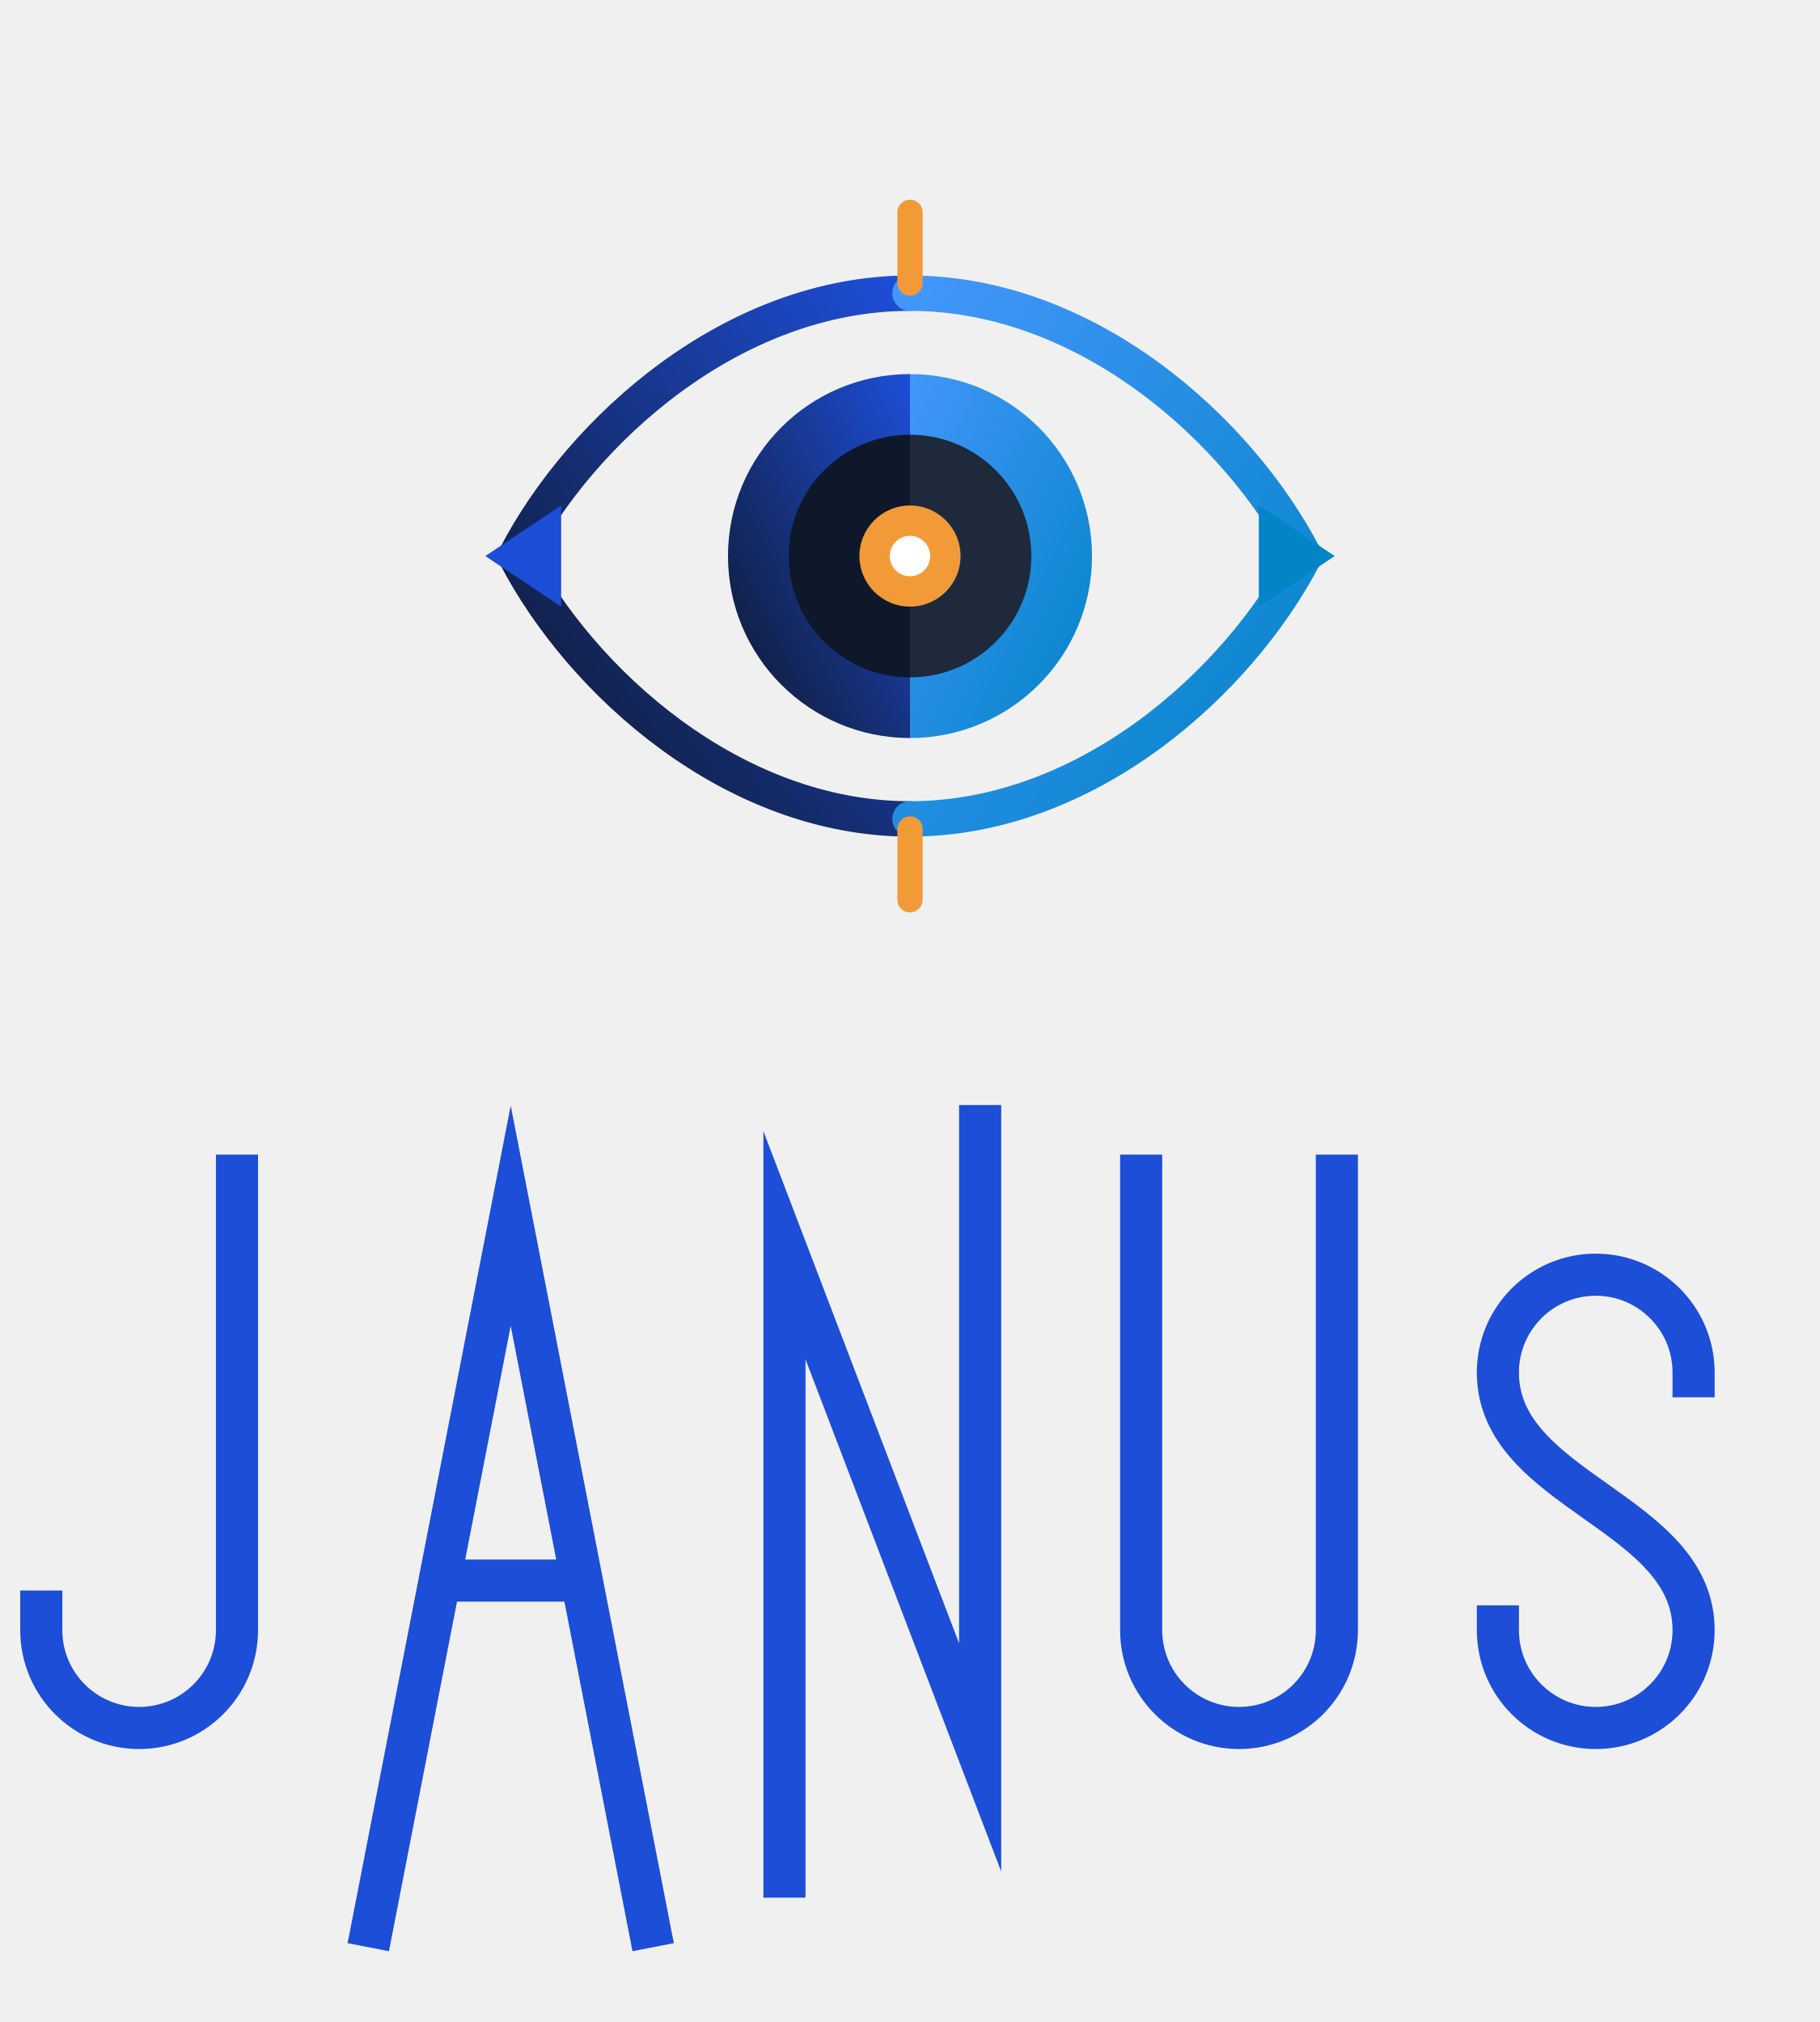
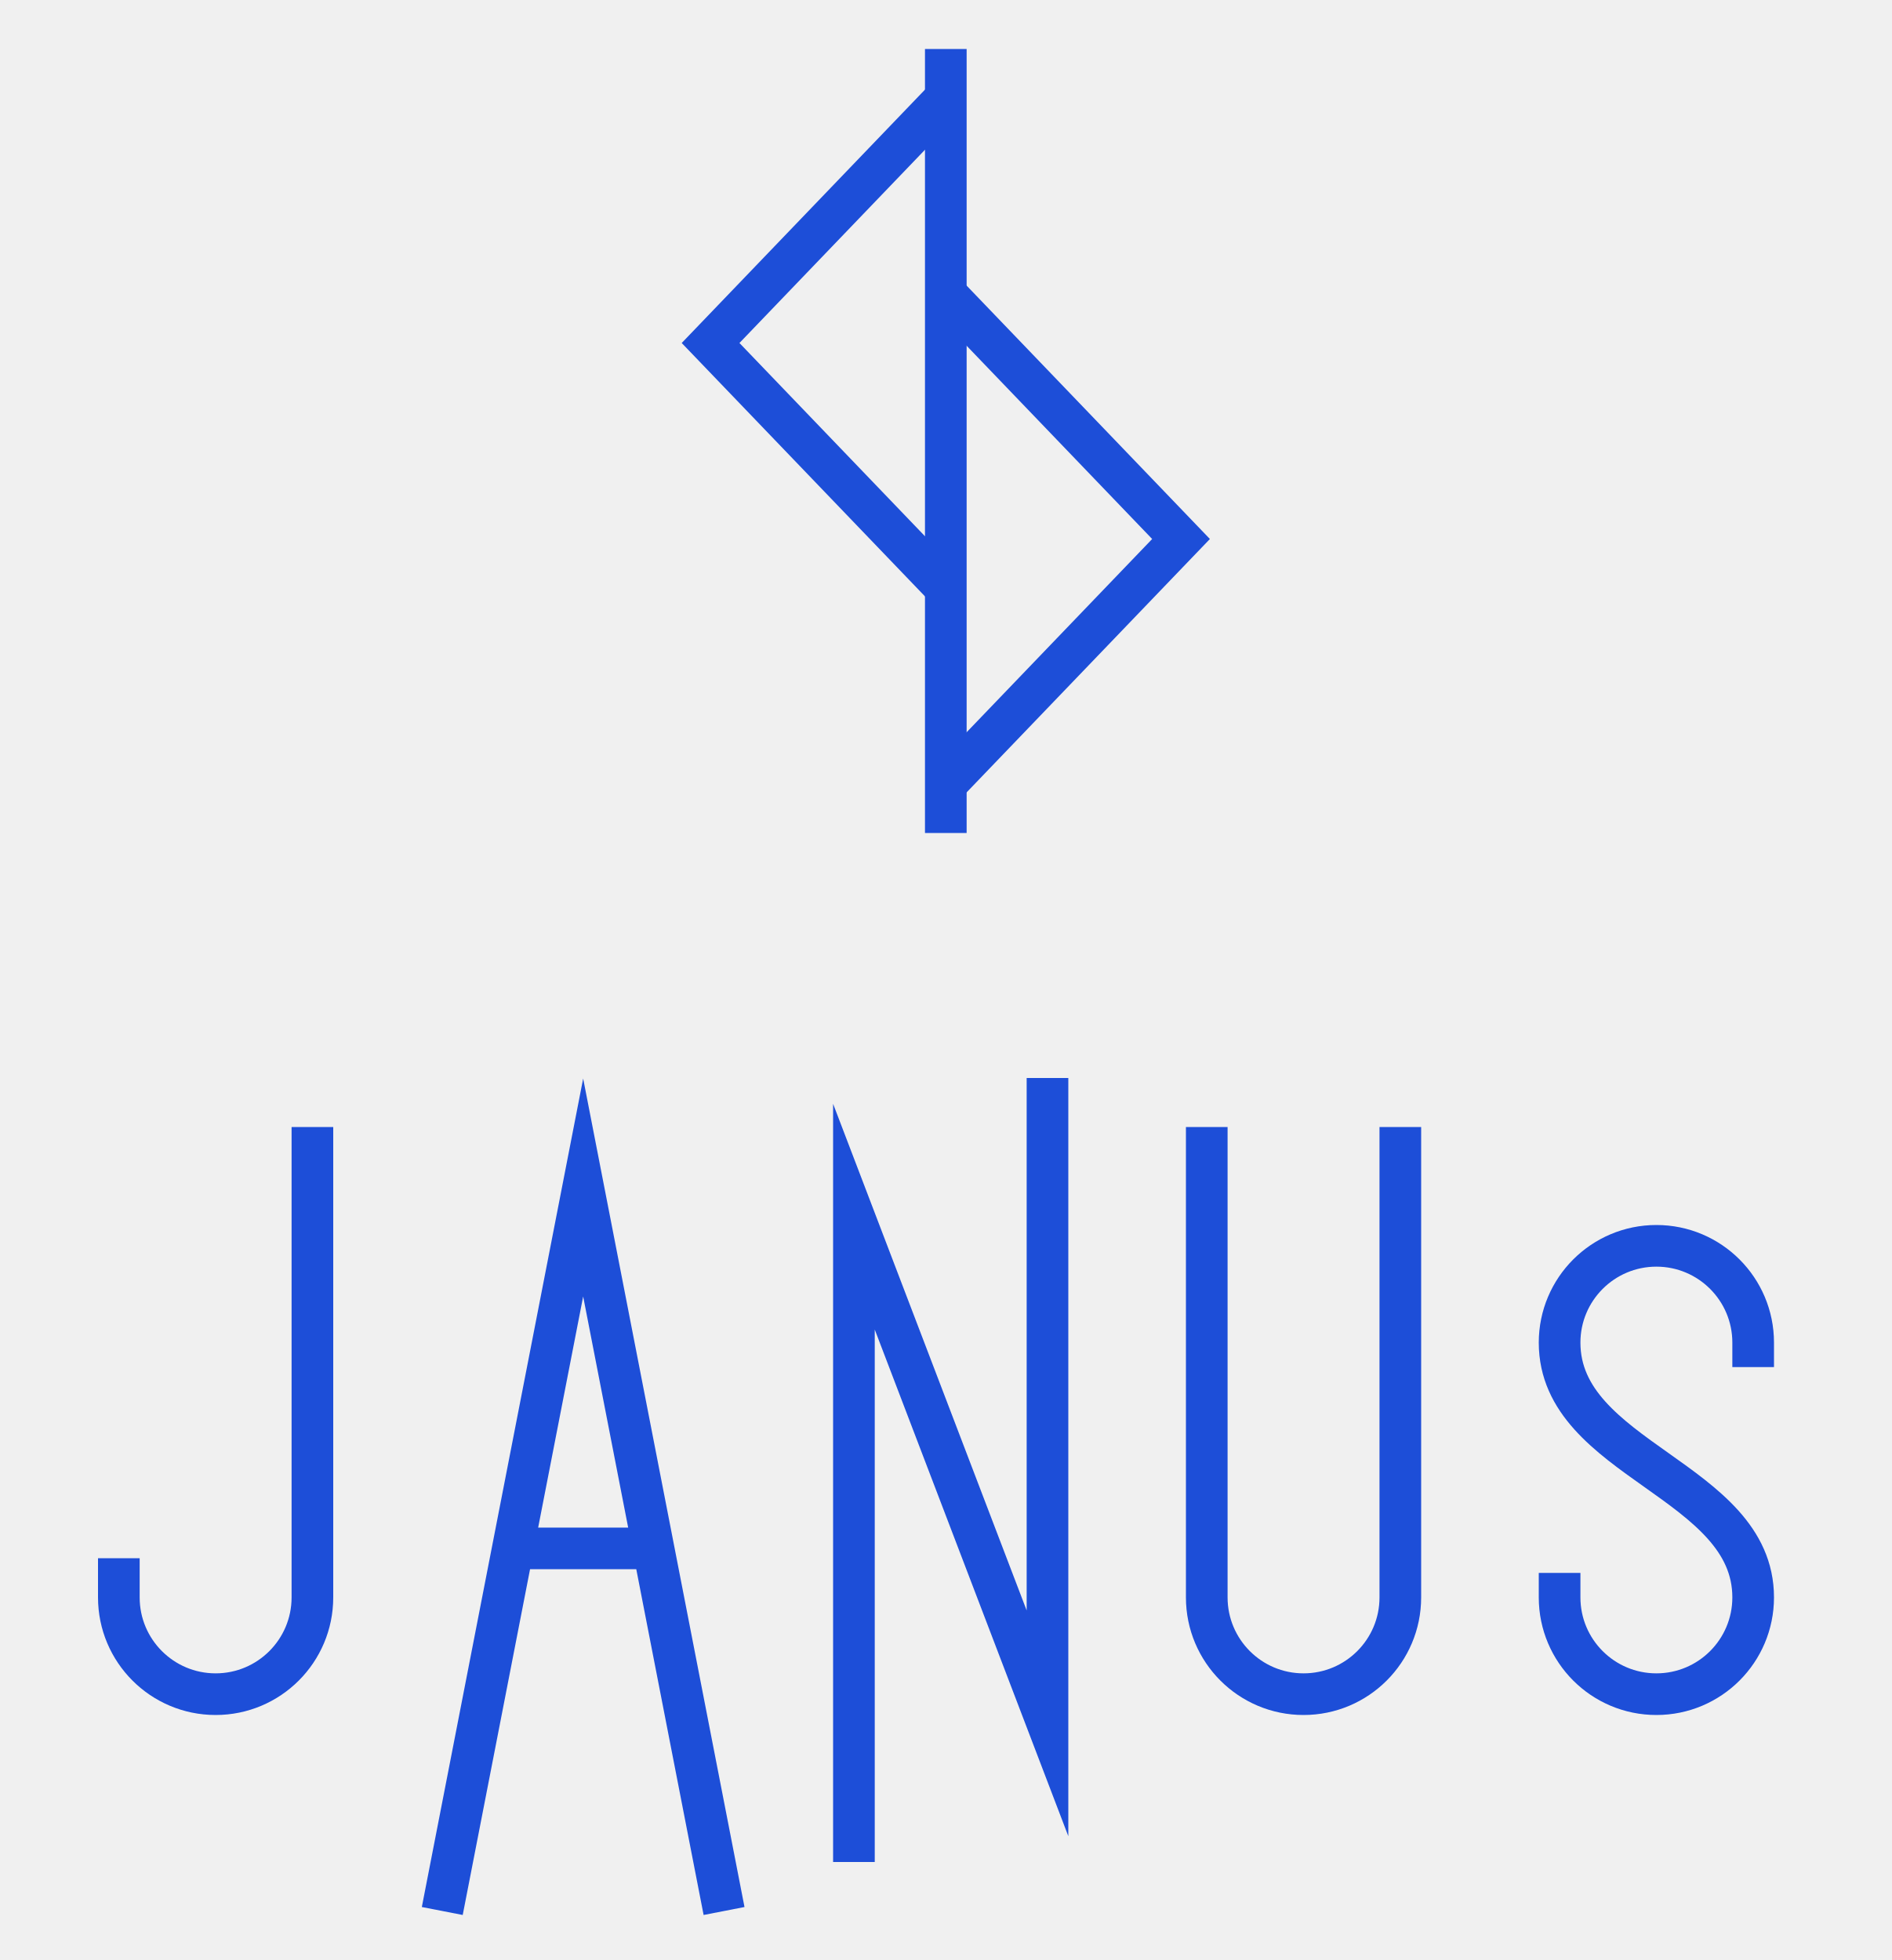
- <svg xmlns="http://www.w3.org/2000/svg" viewBox="0 0 360 400" width="360" height="400">
-   <g transform="translate(80, 10)">
-     <g id="simbolo">
-       <defs>
-         <linearGradient id="v-escuro-s-pass" x1="100%" y1="0%" x2="0%" y2="100%">
-           <stop offset="0%" stop-color="#1D4ED8" />
-           <stop offset="100%" stop-color="#0F172A" />
-         </linearGradient>
-         <linearGradient id="v-escuro-s-fut" x1="0%" y1="0%" x2="100%" y2="100%">
-           <stop offset="0%" stop-color="#4296FA" />
-           <stop offset="100%" stop-color="#0284C7" />
-         </linearGradient>
-       </defs>
-       <path d="M 100, 48 C 65, 48 35, 75 22, 100 C 35, 125 65, 152 100, 152" fill="none" stroke="url(#v-escuro-s-pass)" stroke-width="7" stroke-linecap="round" />
-       <path d="M 100, 48 C 135, 48 165, 75 178, 100 C 165, 125 135, 152 100, 152" fill="none" stroke="url(#v-escuro-s-fut)" stroke-width="7" stroke-linecap="round" />
-       <path d="M 100, 64 A 36,36 0 0,0 100, 136 Z" fill="url(#v-escuro-s-pass)" />
-       <path d="M 100, 76 A 24,24 0 0,0 100, 124 Z" fill="#0F172A" />
-       <path d="M 100, 64 A 36,36 0 0,1 100, 136 Z" fill="url(#v-escuro-s-fut)" />
-       <path d="M 100, 76 A 24,24 0 0,1 100, 124 Z" fill="#1E293B" />
-       <line x1="100" y1="32" x2="100" y2="46" stroke="#F29A38" stroke-width="5" stroke-linecap="round" />
-       <line x1="100" y1="154" x2="100" y2="168" stroke="#F29A38" stroke-width="5" stroke-linecap="round" />
-       <path d="M 16, 100 L 31, 90 L 31, 110 Z" fill="#1D4ED8" />
-       <path d="M 184, 100 L 169, 90 L 169, 110 Z" fill="#0284C7" />
-       <circle cx="100" cy="100" r="10" fill="#F29A38" />
-       <circle cx="100" cy="100" r="4" fill="#FFFFFF" />
+ <svg xmlns="http://www.w3.org/2000/svg" viewBox="-20 -250 386 400" width="386" height="400">
+   <g transform="translate(123,-210)">
+     <g id="simbolo" fill="none" stroke="#1D4ED8" stroke-width="8.5" stroke-linecap="butt" stroke-linejoin="miter" stroke-miterlimit="12">
+       <path d="M50,-20 L2,30 L50,80" />
+       <path d="M50,20 L98,70 L50,120" />
+       <path d="M50,-30 L50,130" />
    </g>
  </g>
-   <g transform="translate(4, 248) scale(0.98)">
-     <g id="nome">
-       <g fill="none" stroke="#1D4ED8" stroke-width="8.5" stroke-linejoin="miter" stroke-miterlimit="12">
-         <path transform="translate(0,0)" d="M43.75,-20 L43.75,76.0 A19.75,19.75 0 0 1 4.25,76.0 L4.25,68.0" />
-         <path transform="translate(72,0)" d="M-1.75,140 L27.0,-7.65 L55.75,140 M10.8,66.0 L43.2,66.0" />
-         <path transform="translate(150,0)" d="M4.25,130 L4.25,-1.7 L43.75,101.7 L43.75,-30" />
-         <path transform="translate(222,0)" d="M4.25,-20 L4.25,76.0 A19.75,19.75 0 0 0 43.75,76.0 L43.75,-20" />
-         <path transform="translate(294,0)" d="M43.75,29.0 L43.75,24.0 A19.75,19.75 0 0 0 4.25,24.0 C4.25,48.0 43.75,52.0 43.75,76.0 A19.75,19.75 0 0 1 4.25,76.0 L4.25,71.0" />
-       </g>
-     </g>
+   <g id="nome" fill="none" stroke="#1D4ED8" stroke-width="8.5" stroke-linecap="butt" stroke-linejoin="miter" stroke-miterlimit="12">
+     <path d="M43.75,-20 L43.75,76.0 A19.75,19.75 0 0 1 4.25,76.0 L4.25,68.0" />
+     <path transform="translate(72,0)" d="M-1.75,140 L27.0,-7.65 L55.75,140 M10.8,66.0 L43.2,66.0" />
+     <path transform="translate(150,0)" d="M4.25,130 L4.25,-1.7 L43.75,101.7 L43.75,-30" />
+     <path transform="translate(222,0)" d="M4.25,-20 L4.25,76.0 A19.75,19.75 0 0 0 43.75,76.0 L43.75,-20" />
+     <path transform="translate(294,0)" d="M43.75,29.0 L43.75,24.0 A19.75,19.75 0 0 0 4.25,24.0 C4.25,48.0 43.75,52.0 43.75,76.0 A19.75,19.75 0 0 1 4.25,76.0 L4.25,71.0" />
  </g>
</svg>
